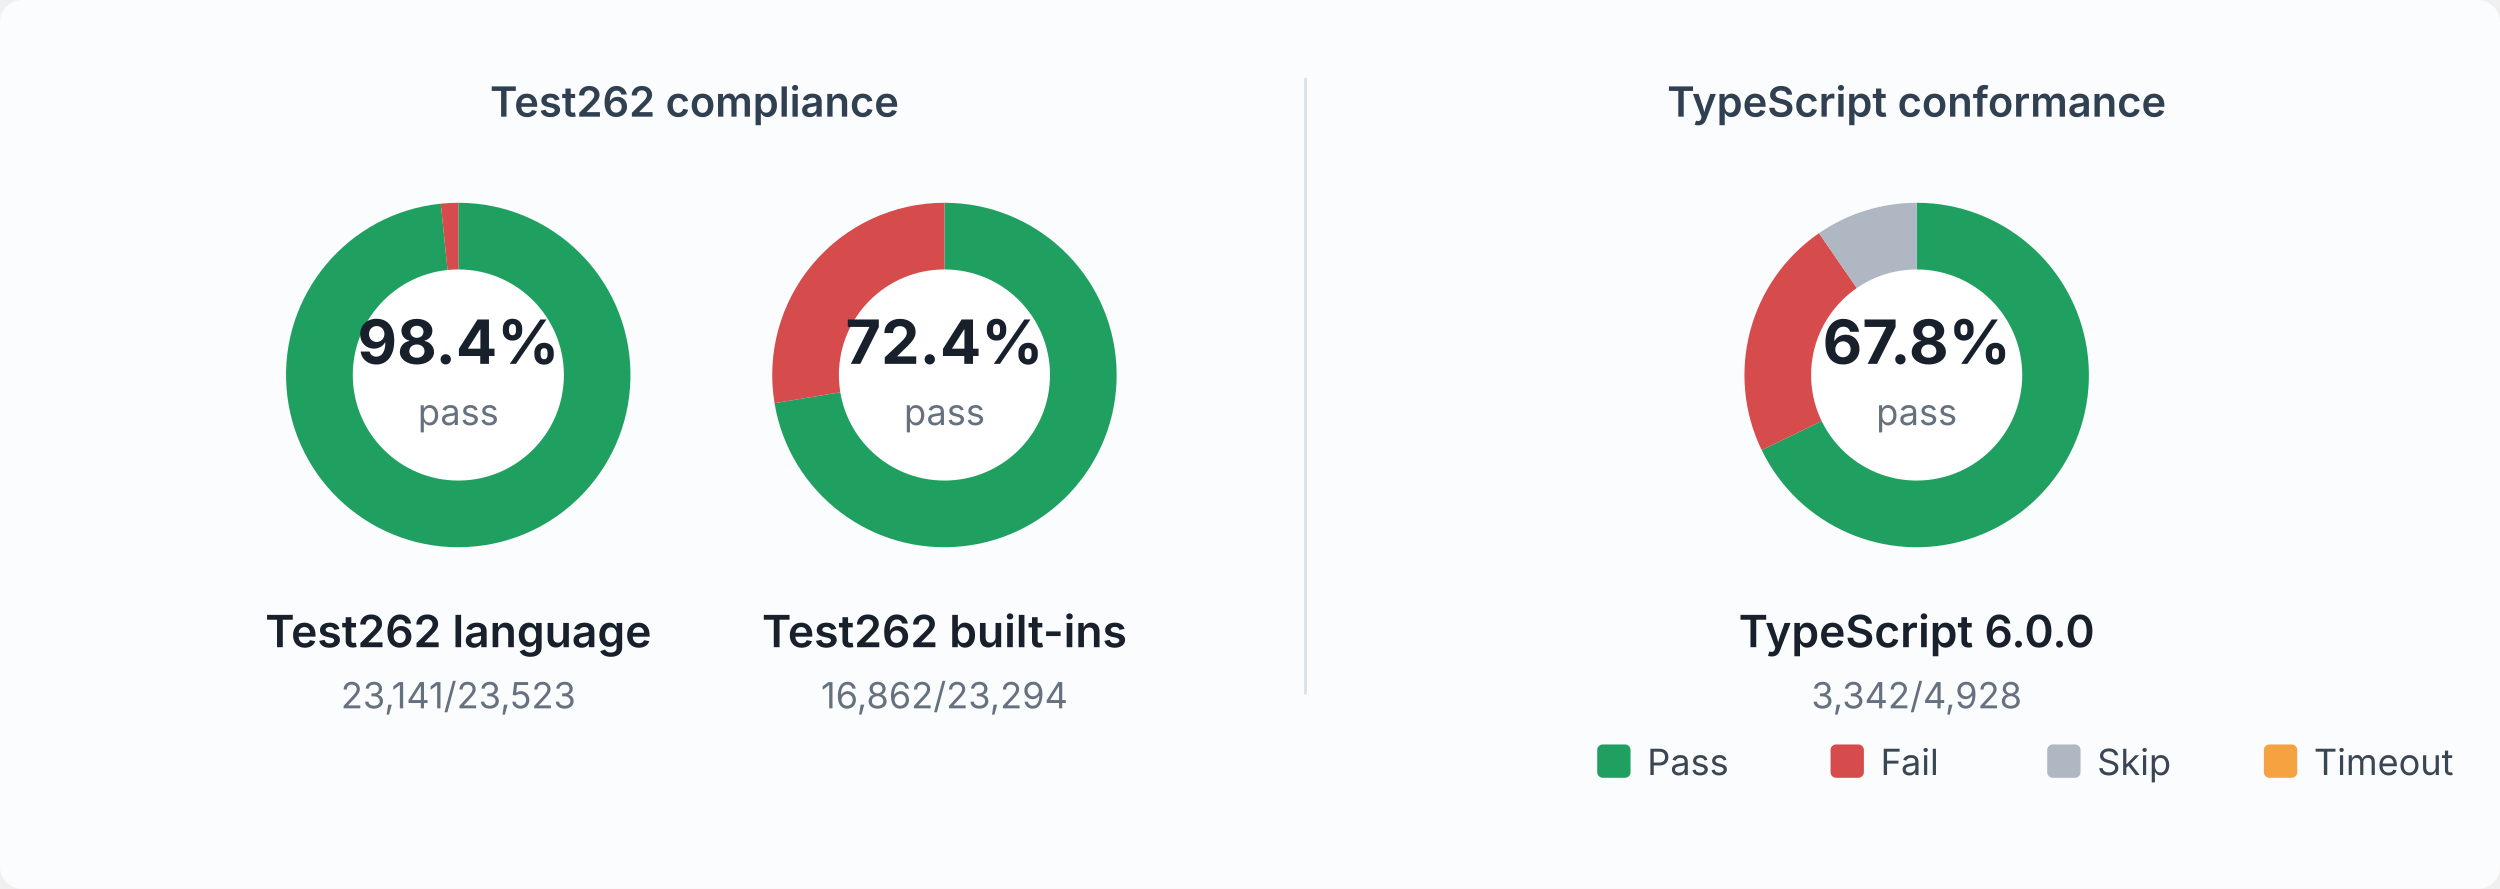
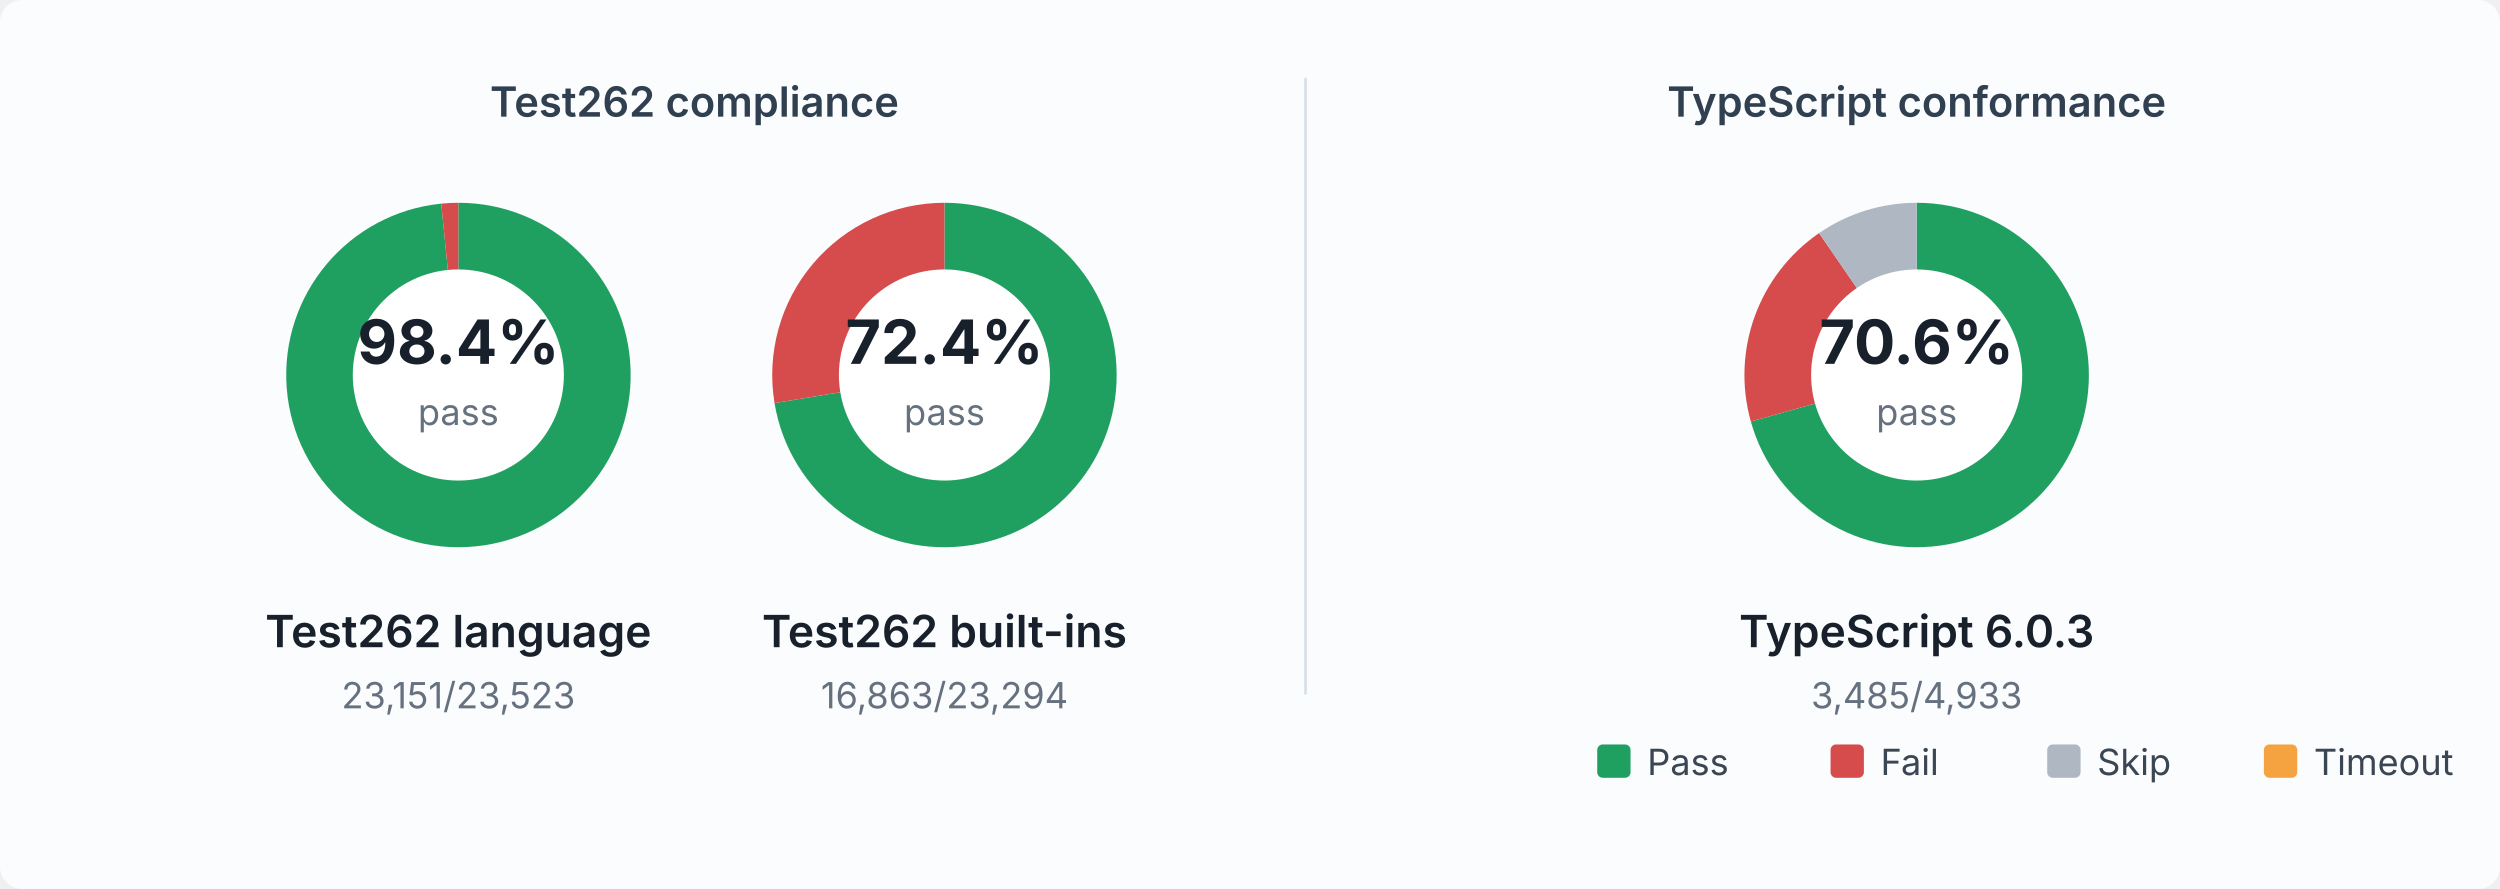
<svg xmlns="http://www.w3.org/2000/svg" width="900" height="320" viewBox="0 0 900 320" role="img" aria-labelledby="title desc">
  <style>
    .bg { fill: #fbfcfe; }
    .group { font: 600 15px system-ui, -apple-system, BlinkMacSystemFont, "Segoe UI", sans-serif; fill: #304050; }
    .title { font: 600 16px system-ui, -apple-system, BlinkMacSystemFont, "Segoe UI", sans-serif; fill: #18212b; }
    .percent { font: 700 22px system-ui, -apple-system, BlinkMacSystemFont, "Segoe UI", sans-serif; fill: #18212b; }
    .caption { font: 13px system-ui, -apple-system, BlinkMacSystemFont, "Segoe UI", sans-serif; fill: #66717f; }
    .legend { font: 13px system-ui, -apple-system, BlinkMacSystemFont, "Segoe UI", sans-serif; fill: #3a4653; }
  </style>
  <rect class="bg" x="0" y="0" width="900" height="320" rx="8" />
  <text x="250" y="42" text-anchor="middle" class="group">Test262 compliance</text>
  <text x="690" y="42" text-anchor="middle" class="group">TypeScript conformance</text>
  <line x1="470" y1="28" x2="470" y2="250" stroke="#d9e0e8" stroke-width="1" />
  <g aria-label="Test262 language">
-     <path d="M 165.00 135.00 L 158.68 73.32 A 62.00 62.00 0 1 0 165.00 73.00 Z" fill="#20a060" />
-     <path d="M 165.00 135.00 L 165.00 73.00 A 62.00 62.00 0 0 0 158.68 73.32 Z" fill="#d64b4b" />
+     <path d="M 165.00 135.00 L 158.85 73.31 A 62.00 62.00 0 1 0 165.00 73.00 Z" fill="#20a060" />
+     <path d="M 165.00 135.00 L 165.00 73.00 A 62.00 62.00 0 0 0 158.85 73.31 Z" fill="#d64b4b" />
    <circle cx="165" cy="135" r="38" fill="#ffffff" />
    <text x="165" y="131" text-anchor="middle" class="percent">98.4%</text>
    <text x="165" y="153" text-anchor="middle" class="caption">pass</text>
    <text x="165" y="233" text-anchor="middle" class="title">Test262 language</text>
-     <text x="165" y="255" text-anchor="middle" class="caption">23,141/23,523</text>
+     <text x="165" y="255" text-anchor="middle" class="caption">23,151/23,523</text>
  </g>
  <g aria-label="Test262 built-ins">
-     <path d="M 340.00 135.00 L 278.83 145.13 A 62.00 62.00 0 1 0 340.00 73.00 Z" fill="#20a060" />
-     <path d="M 340.00 135.00 L 340.00 73.00 A 62.00 62.00 0 0 0 278.83 145.13 Z" fill="#d64b4b" />
+     <path d="M 340.00 135.00 L 278.83 145.11 A 62.00 62.00 0 1 0 340.00 73.00 Z" fill="#20a060" />
+     <path d="M 340.00 135.00 L 340.00 73.00 A 62.00 62.00 0 0 0 278.83 145.11 Z" fill="#d64b4b" />
    <circle cx="340" cy="135" r="38" fill="#ffffff" />
    <text x="340" y="131" text-anchor="middle" class="percent">72.4%</text>
    <text x="340" y="153" text-anchor="middle" class="caption">pass</text>
    <text x="340" y="233" text-anchor="middle" class="title">Test262 built-ins</text>
-     <text x="340" y="255" text-anchor="middle" class="caption">16,862/23,294</text>
+     <text x="340" y="255" text-anchor="middle" class="caption">16,863/23,294</text>
  </g>
-   <g aria-label="TypeScript 6.0.0">
-     <path d="M 690.00 135.00 L 634.21 162.04 A 62.00 62.00 0 1 0 690.00 73.00 Z" fill="#20a060" />
-     <path d="M 690.00 135.00 L 654.84 83.94 A 62.00 62.00 0 0 0 634.21 162.04 Z" fill="#d64b4b" />
-     <path d="M 690.00 135.00 L 690.00 73.00 A 62.00 62.00 0 0 0 654.84 83.94 Z" fill="#aeb7c2" />
+   <g aria-label="TypeScript 6.0.3">
+     <path d="M 690.00 135.00 L 630.30 151.75 A 62.00 62.00 0 1 0 690.00 73.00 Z" fill="#20a060" />
+     <path d="M 690.00 135.00 L 654.87 83.92 A 62.00 62.00 0 0 0 630.30 151.75 Z" fill="#d64b4b" />
+     <path d="M 690.00 135.00 L 690.00 73.00 A 62.00 62.00 0 0 0 654.87 83.92 Z" fill="#aeb7c2" />
    <circle cx="690" cy="135" r="38" fill="#ffffff" />
-     <text x="690" y="131" text-anchor="middle" class="percent">67.8%</text>
+     <text x="690" y="131" text-anchor="middle" class="percent">70.6%</text>
    <text x="690" y="153" text-anchor="middle" class="caption">pass</text>
-     <text x="690" y="233" text-anchor="middle" class="title">TypeScript 6.0.0</text>
-     <text x="690" y="255" text-anchor="middle" class="caption">3,342/4,928</text>
+     <text x="690" y="233" text-anchor="middle" class="title">TypeScript 6.0.3</text>
+     <text x="690" y="255" text-anchor="middle" class="caption">3,485/4,933</text>
  </g>
  <g transform="translate(575 278)">
    <rect x="0" y="-10" width="12" height="12" fill="#20a060" rx="2" />
    <text x="18" y="1" class="legend">Pass</text>
    <rect x="84" y="-10" width="12" height="12" fill="#d64b4b" rx="2" />
    <text x="102" y="1" class="legend">Fail</text>
    <rect x="162" y="-10" width="12" height="12" fill="#aeb7c2" rx="2" />
    <text x="180" y="1" class="legend">Skip</text>
    <rect x="240" y="-10" width="12" height="12" fill="#f4a340" rx="2" />
    <text x="258" y="1" class="legend">Timeout</text>
  </g>
</svg>
